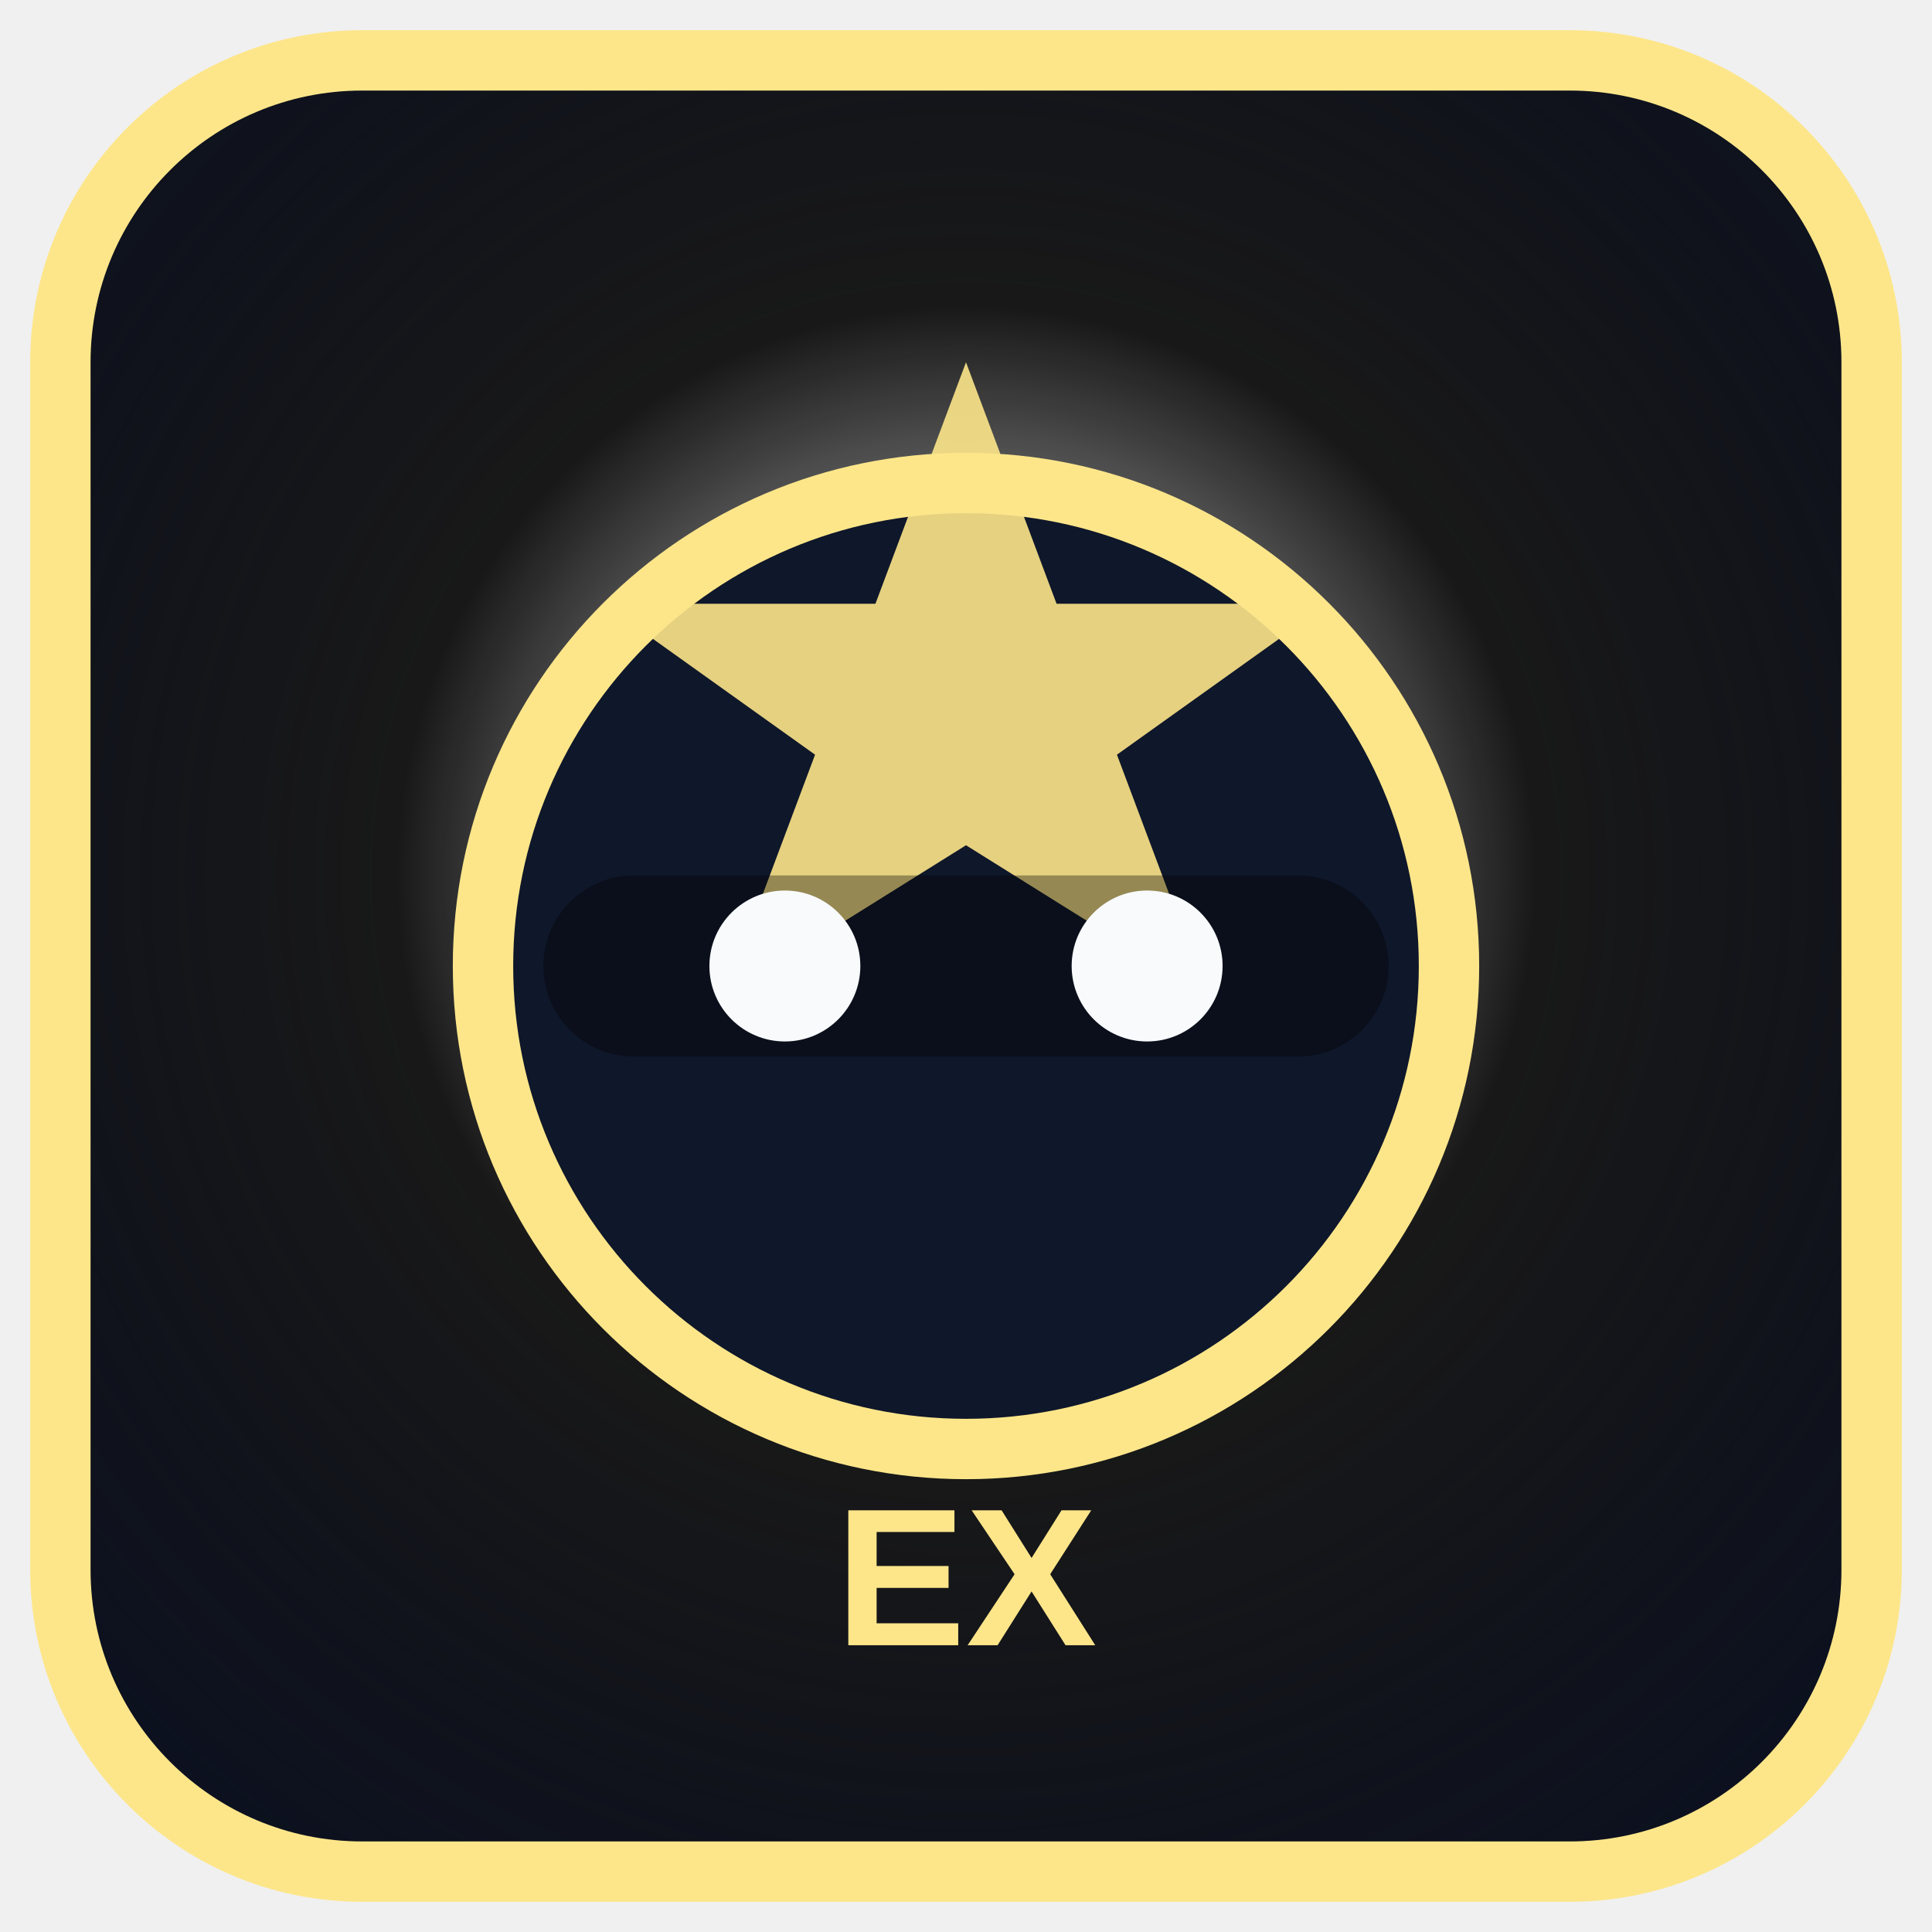
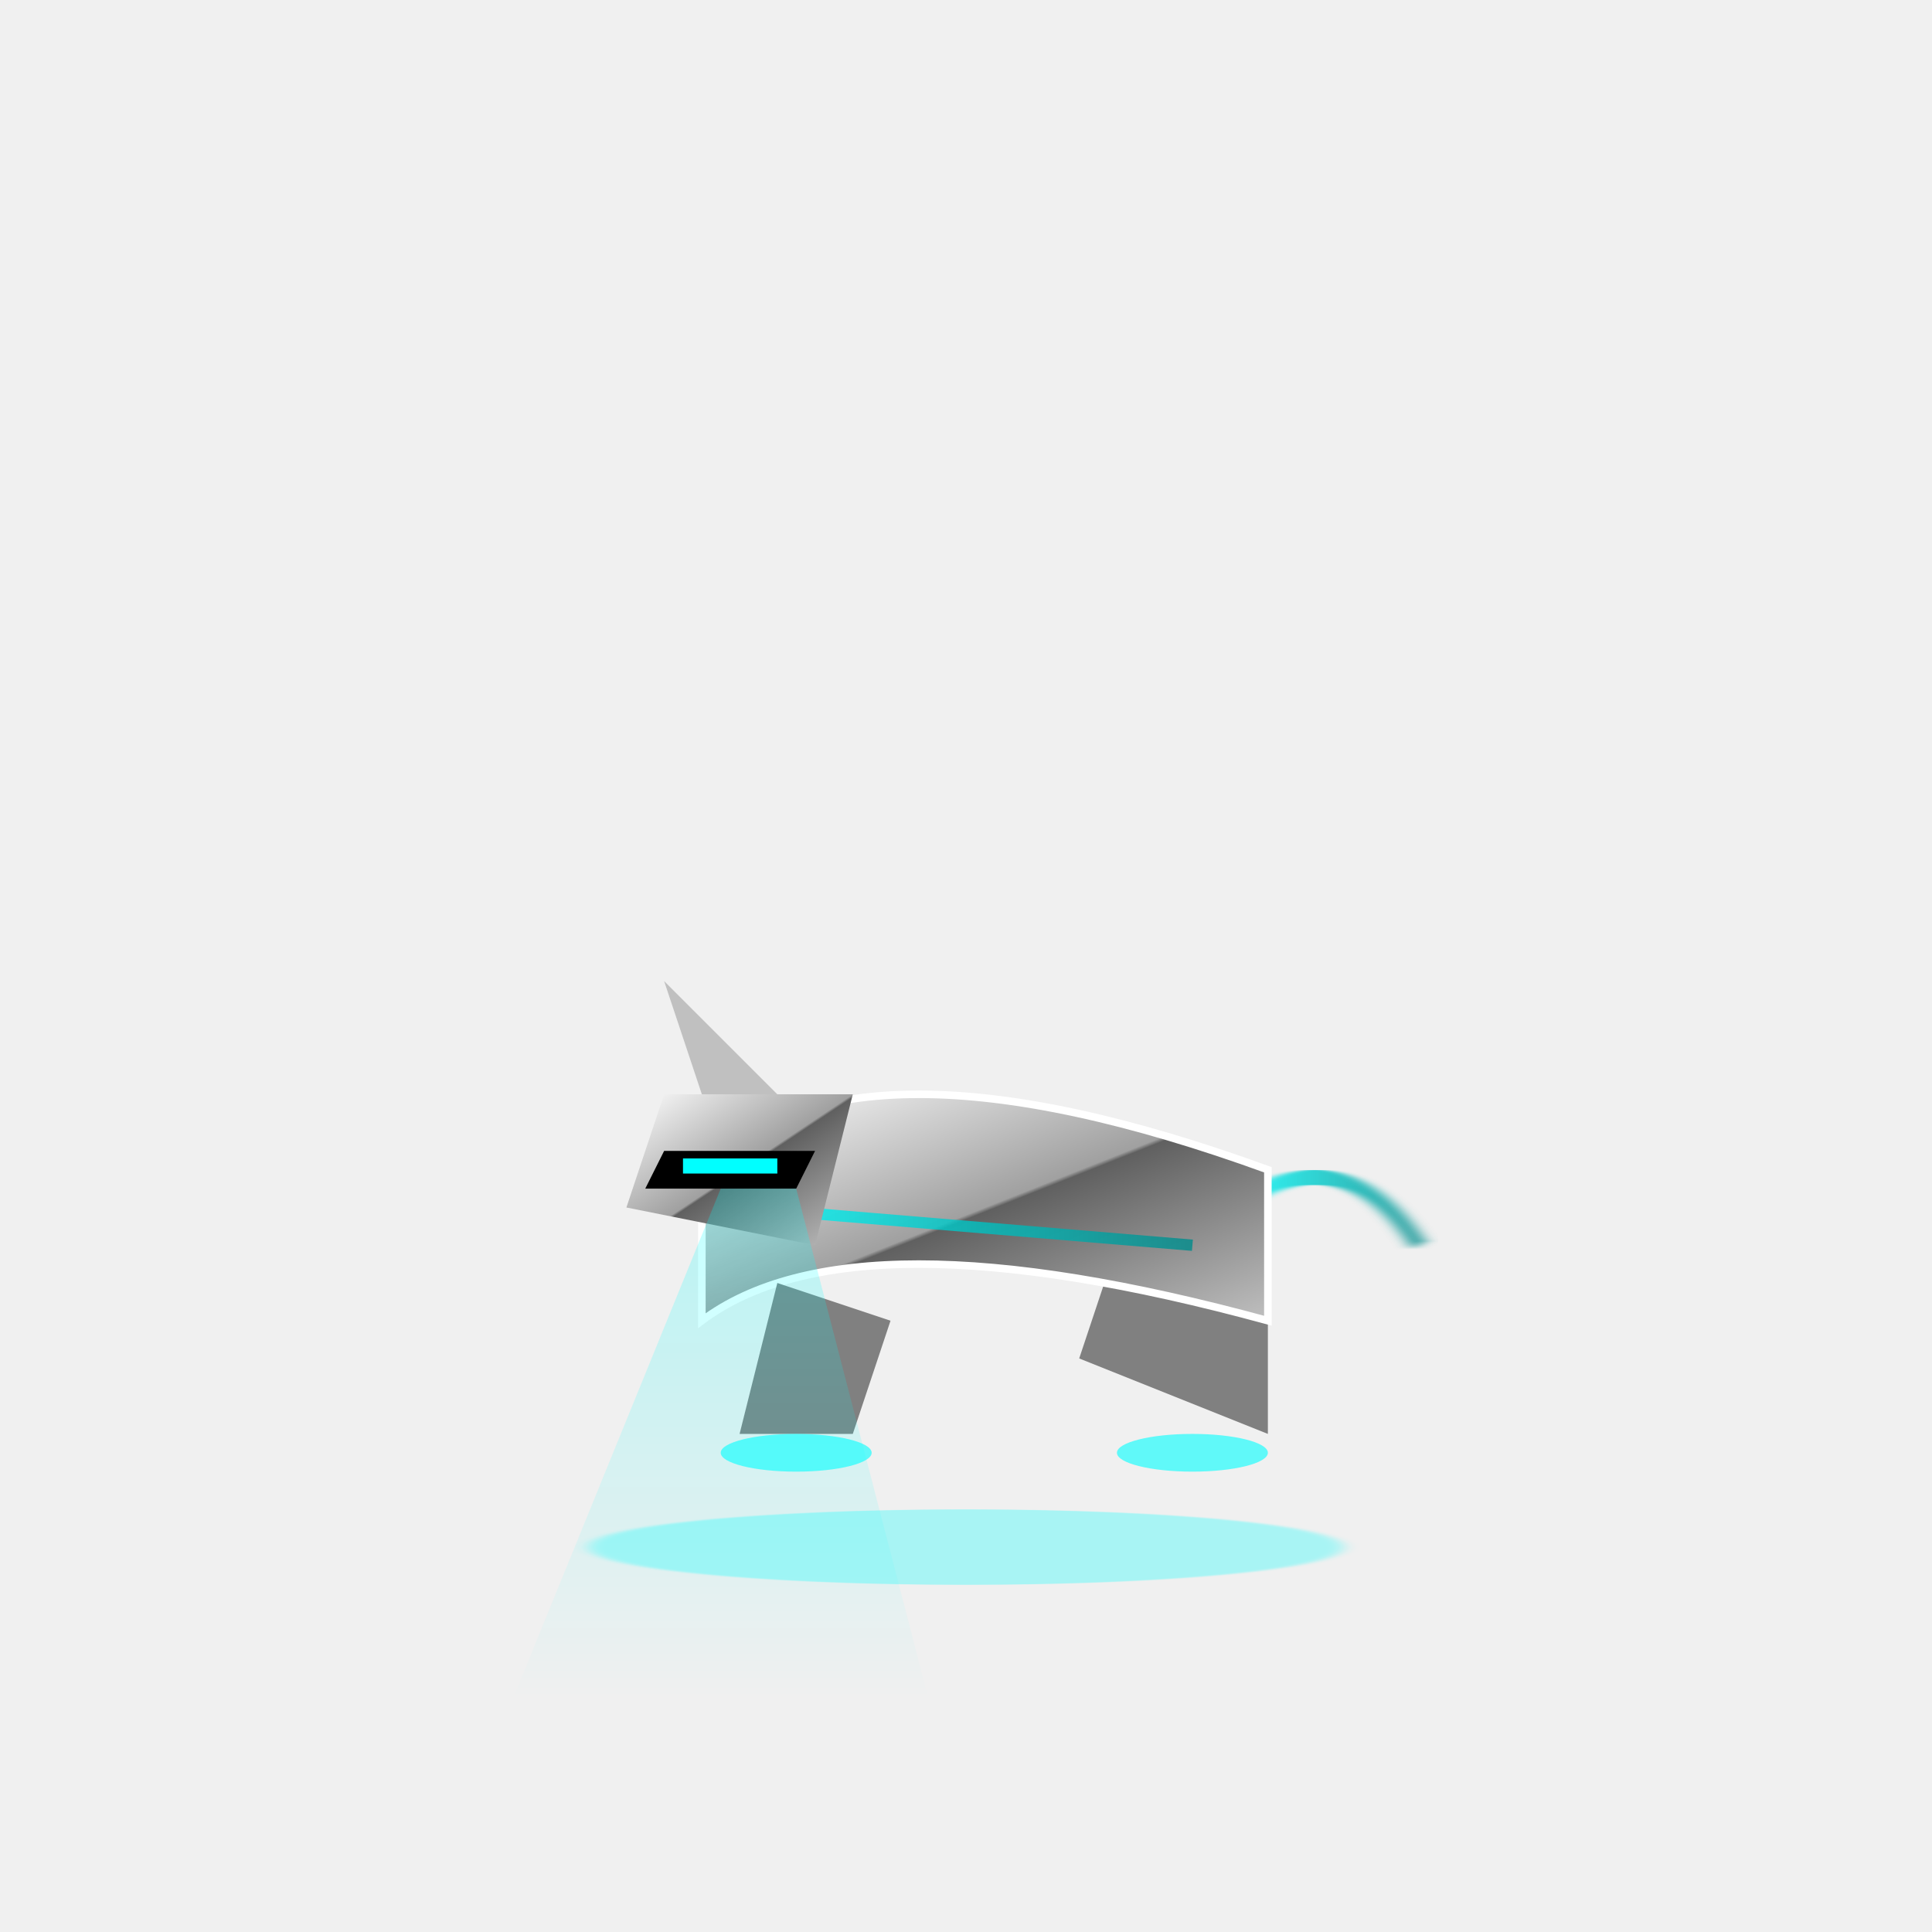
- <svg xmlns="http://www.w3.org/2000/svg" viewBox="0 0 128 128" role="img" aria-label="  exceptional">
+ <svg xmlns="http://www.w3.org/2000/svg" viewBox="0 0 512 512">
  <defs>
-     <radialGradient id="eg" cx="50%" cy="45%" r="70%">
-       <stop offset="0%" stop-color="#ffffff" stop-opacity="0.95" />
-       <stop offset="45%" stop-color="" stop-opacity="0.9" />
-       <stop offset="100%" stop-color="#0B1020" stop-opacity="1" />
-     </radialGradient>
+     <linearGradient id="body-chrome" x1="0%" y1="0%" x2="100%" y2="100%">
+       <stop offset="0%" stop-color="#fff" />
+       <stop offset="50%" stop-color="#a0a0a0" />
+       <stop offset="51%" stop-color="#606060" />
+       <stop offset="100%" stop-color="#c0c0c0" />
+     </linearGradient>
+     <linearGradient id="neon-cyan" x1="0%" y1="0%" x2="100%" y2="0%">
+       <stop offset="0%" stop-color="#00ffff" stop-opacity="0.8">
+         <animate attributeName="stop-color" values="#00ffff; #e0ffff; #00ffff" dur="0.5s" repeatCount="indefinite" />
+       </stop>
+       <stop offset="100%" stop-color="#008b8b" stop-opacity="0.8" />
+     </linearGradient>
+     <linearGradient id="scanner-beam" x1="0%" y1="0%" x2="0%" y2="100%">
+       <stop offset="0%" stop-color="#00ffff" stop-opacity="0.6" />
+       <stop offset="100%" stop-color="#00ffff" stop-opacity="0" />
+     </linearGradient>
+     <filter id="speed-blur">
+       <feGaussianBlur in="SourceGraphic" stdDeviation="2,0" />
+     </filter>
  </defs>
-   <rect x="4" y="4" width="120" height="120" rx="20" fill="url(#eg)" stroke="#FDE68A" stroke-width="4" />
-   <circle cx="64" cy="64" r="32" fill="#0F172A" stroke="#FDE68A" stroke-width="4" />
-   <path d="M64 24 L70 40 L88 40 L74 50 L80 66 L64 56 L48 66 L54 50 L40 40 L58 40 Z" fill="#FDE68A" opacity="0.9" />
-   <rect x="36" y="58" width="56" height="12" rx="6" fill="" opacity="0.35" />
-   <circle cx="52" cy="64" r="5" fill="#F8FAFC" />
-   <circle cx="76" cy="64" r="5" fill="#F8FAFC" />
-   <text x="64" y="109" font-family="Segoe UI, Arial, sans-serif" font-size="13" text-anchor="middle" fill="#FDE68A" font-weight="700"> EX</text>
+   <g transform="translate(256, 300)">
+     <ellipse cx="0" cy="110" rx="100" ry="10" fill="#00ffff" opacity="0.3" filter="url(#speed-blur)">
+       <animate attributeName="opacity" values="0.3; 0.5; 0.3" dur="0.2s" repeatCount="indefinite" />
+     </ellipse>
+     <path d="M70,20 Q100,0 120,30" fill="none" stroke="url(#neon-cyan)" stroke-width="4" filter="url(#speed-blur)">
+       <animate attributeName="d" values="M70,20 Q100,0 120,30; M70,20 Q100,10 120,20; M70,20 Q100,0 120,30" dur="0.3s" repeatCount="indefinite" />
+     </path>
+     <g>
+       <animateTransform attributeName="transform" type="translate" values="0,0; 0,-3; 0,0" dur="1s" repeatCount="indefinite" />
+       <path d="M40,30 L80,50 L80,80 L30,60" fill="#808080" />
+       <path d="M-70,10 Q-30,-30 80,10 L80,50 Q-30,20 -70,50 Z" fill="url(#body-chrome)" stroke="#fff" stroke-width="2" />
+       <path d="M-60,20 L60,30" fill="none" stroke="url(#neon-cyan)" stroke-width="3" />
+       <path d="M-50,40 L-60,80 L-30,80 L-20,50" fill="#808080" />
+       <ellipse cx="-45" cy="85" rx="20" ry="5" fill="#00ffff" opacity="0.6" />
+       <ellipse cx="60" cy="85" rx="20" ry="5" fill="#00ffff" opacity="0.6" />
+       <g transform="translate(-70, 0)">
+         <path d="M-10,-10 L40,-10 L30,30 L-20,20 Z" fill="url(#body-chrome)" />
+         <path d="M0,-10 L-10,-40 L20,-10" fill="#c0c0c0" />
+         <path d="M-10,5 L30,5 L25,15 L-15,15 Z" fill="#000" />
+         <rect x="-5" y="7" width="25" height="4" fill="#00ffff" />
+         <path d="M5,15 L-50,150 L60,150 L25,15" fill="url(#scanner-beam)" opacity="0.4">
+           <animate attributeName="opacity" values="0.2; 0.4; 0.2" dur="0.5s" repeatCount="indefinite" />
+         </path>
+       </g>
+     </g>
+   </g>
</svg>
